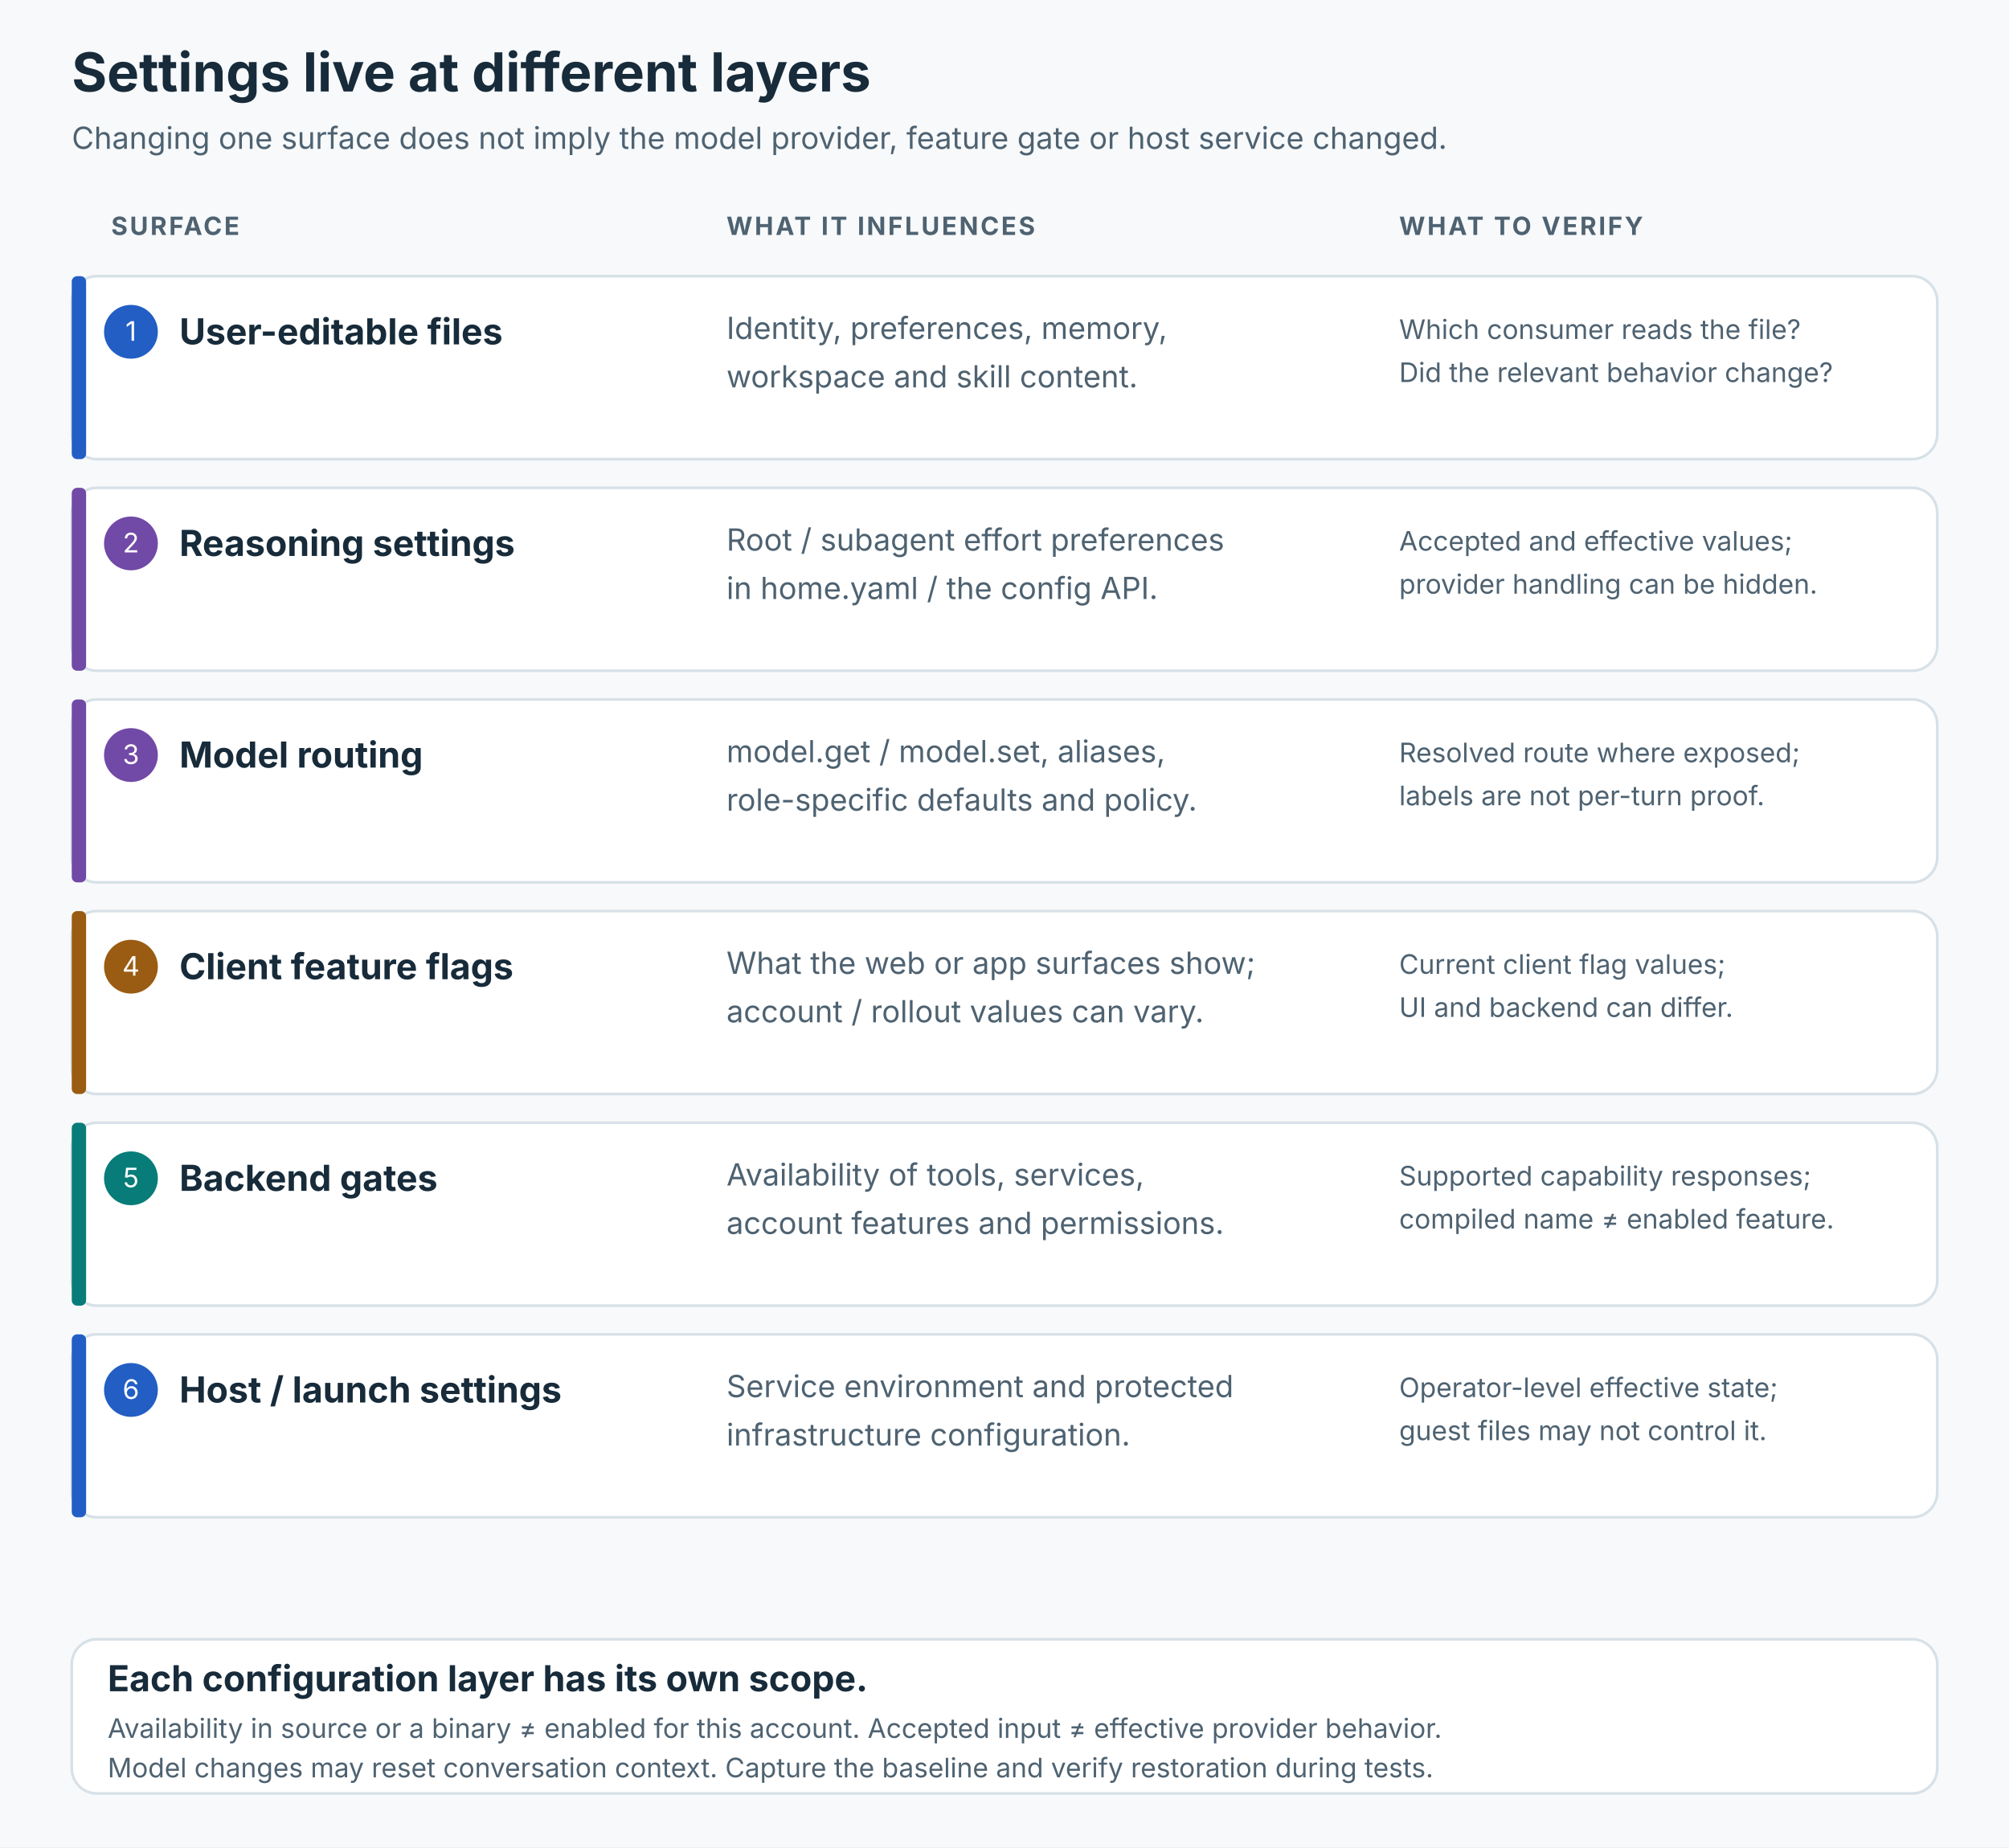
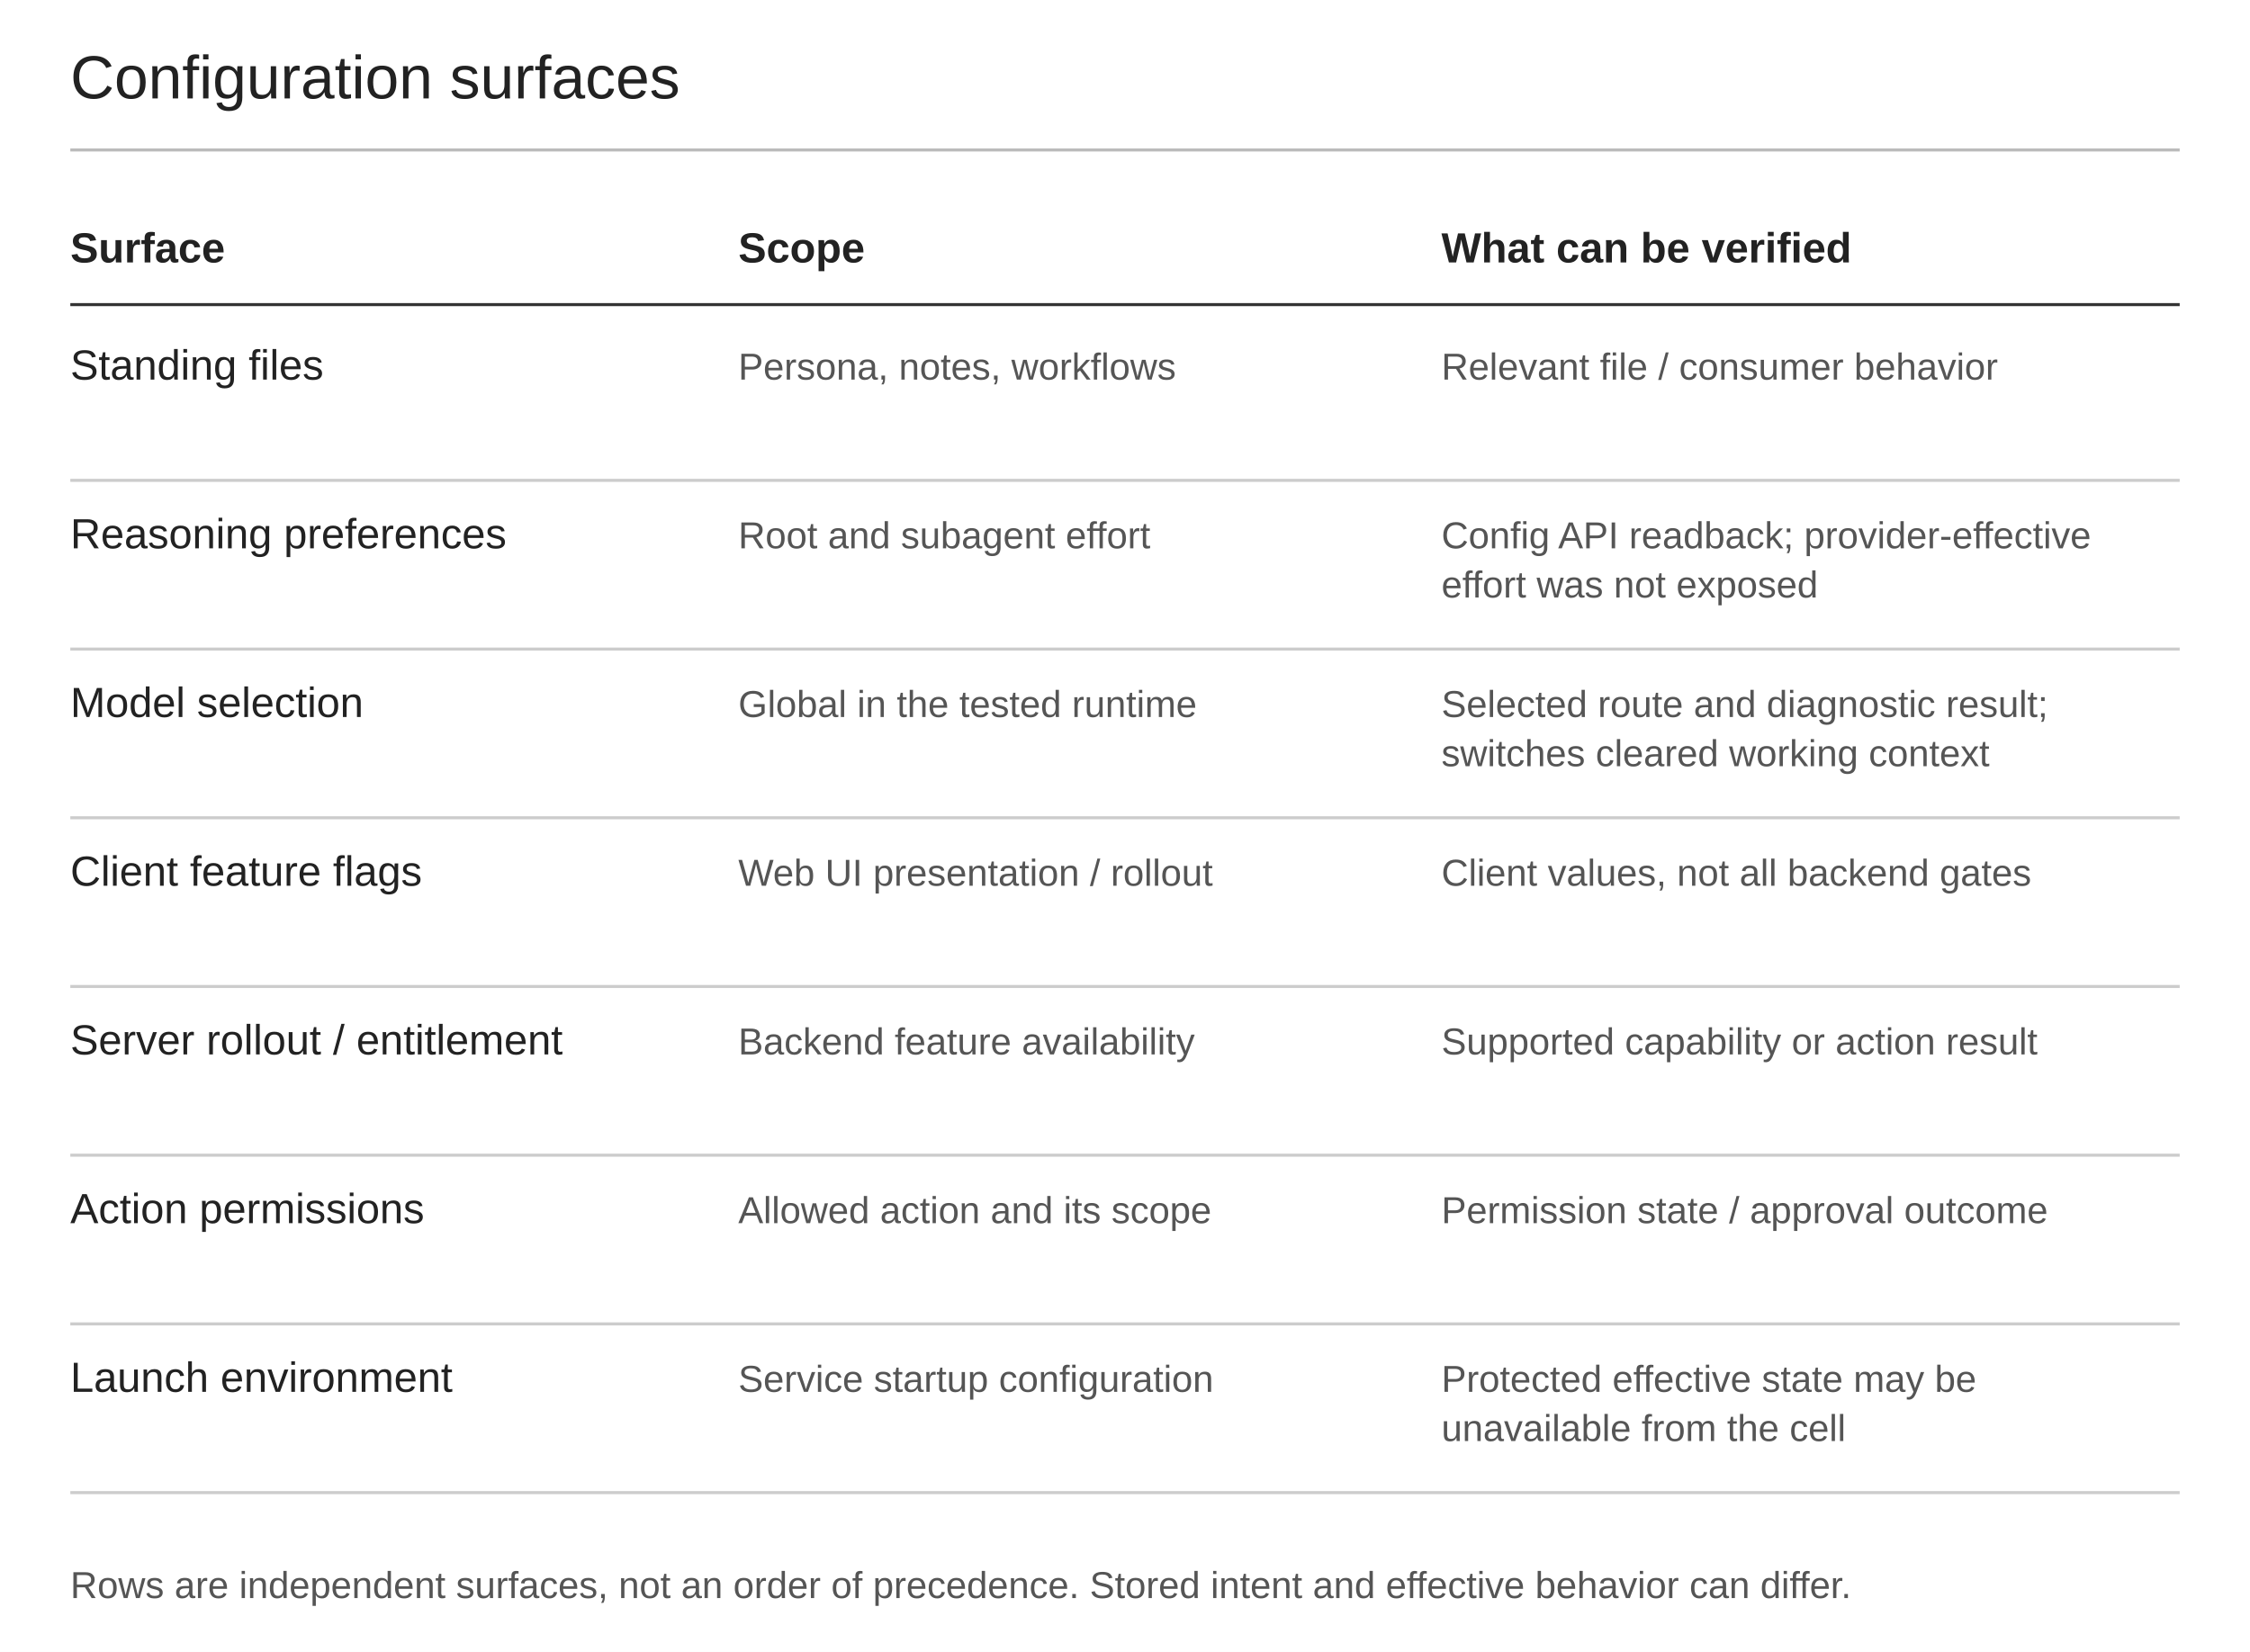
- <svg xmlns="http://www.w3.org/2000/svg" width="1120" height="1030" viewBox="0 0 1120 1030" role="img" aria-labelledby="title desc">
+ <svg xmlns="http://www.w3.org/2000/svg" width="960" height="705" viewBox="0 0 960 705" role="img" aria-labelledby="title desc">
  <defs>
-     <marker id="arrow" viewBox="0 0 10 10" refX="9" refY="5" markerWidth="7" markerHeight="7" orient="auto-start-reverse">
-       <path d="M 0 0 L 10 5 L 0 10 z" fill="#8FA3B0" />
+     <marker id="a" viewBox="0 0 8 8" refX="7" refY="4" markerWidth="7" markerHeight="7" orient="auto-start-reverse">
+       <path d="M0 0L8 4L0 8" fill="#222" />
    </marker>
  </defs>
-   <style>text{font-family:system-ui,-apple-system,BlinkMacSystemFont,"Segoe UI",sans-serif} .title{font-size:30px;font-weight:700;fill:#172B3A}.sub{font-size:17px;fill:#4E6271}.label{font-size:20px;font-weight:650;fill:#172B3A}.body{font-size:17px;fill:#4E6271}.small{font-size:15px;fill:#4E6271}.over{font-size:14px;font-weight:700;letter-spacing:1.2px;fill:#4E6271}</style>
-   <rect width="1120" height="1030" fill="#F7F9FB" />
-   <text x="40" y="51" class="title">Settings live at different layers</text>
-   <text x="40" y="83" class="sub">Changing one surface does not imply the model provider, feature gate or host service changed.</text>
-   <text x="62" y="131" class="over">SURFACE</text>
-   <text x="405" y="131" class="over">WHAT IT INFLUENCES</text>
-   <text x="780" y="131" class="over">WHAT TO VERIFY</text>
-   <rect x="40" y="154" width="1040" height="102" rx="14" fill="white" stroke="#D7E1E7" stroke-width="1.5" />
-   <rect x="40" y="154" width="8" height="102" rx="3" fill="#225EC4" />
-   <circle cx="73" cy="185" r="15" fill="#225EC4" />
-   <text x="73" y="190" class="small" style="fill:white" text-anchor="middle">1</text>
-   <text x="100" y="192" class="label">User-editable files</text>
-   <text x="405" y="189" class="body">Identity, preferences, memory,</text>
-   <text x="405" y="216" class="body">workspace and skill content.</text>
-   <text x="780" y="189" class="small">Which consumer reads the file?</text>
-   <text x="780" y="213" class="small">Did the relevant behavior change?</text>
-   <rect x="40" y="272" width="1040" height="102" rx="14" fill="white" stroke="#D7E1E7" stroke-width="1.5" />
-   <rect x="40" y="272" width="8" height="102" rx="3" fill="#7149A6" />
-   <circle cx="73" cy="303" r="15" fill="#7149A6" />
-   <text x="73" y="308" class="small" style="fill:white" text-anchor="middle">2</text>
-   <text x="100" y="310" class="label">Reasoning settings</text>
-   <text x="405" y="307" class="body">Root / subagent effort preferences</text>
-   <text x="405" y="334" class="body">in home.yaml / the config API.</text>
-   <text x="780" y="307" class="small">Accepted and effective values;</text>
-   <text x="780" y="331" class="small">provider handling can be hidden.</text>
-   <rect x="40" y="390" width="1040" height="102" rx="14" fill="white" stroke="#D7E1E7" stroke-width="1.5" />
-   <rect x="40" y="390" width="8" height="102" rx="3" fill="#7149A6" />
-   <circle cx="73" cy="421" r="15" fill="#7149A6" />
-   <text x="73" y="426" class="small" style="fill:white" text-anchor="middle">3</text>
-   <text x="100" y="428" class="label">Model routing</text>
-   <text x="405" y="425" class="body">model.get / model.set, aliases,</text>
-   <text x="405" y="452" class="body">role-specific defaults and policy.</text>
-   <text x="780" y="425" class="small">Resolved route where exposed;</text>
-   <text x="780" y="449" class="small">labels are not per-turn proof.</text>
-   <rect x="40" y="508" width="1040" height="102" rx="14" fill="white" stroke="#D7E1E7" stroke-width="1.5" />
-   <rect x="40" y="508" width="8" height="102" rx="3" fill="#9A5C12" />
-   <circle cx="73" cy="539" r="15" fill="#9A5C12" />
-   <text x="73" y="544" class="small" style="fill:white" text-anchor="middle">4</text>
-   <text x="100" y="546" class="label">Client feature flags</text>
-   <text x="405" y="543" class="body">What the web or app surfaces show;</text>
-   <text x="405" y="570" class="body">account / rollout values can vary.</text>
-   <text x="780" y="543" class="small">Current client flag values;</text>
-   <text x="780" y="567" class="small">UI and backend can differ.</text>
-   <rect x="40" y="626" width="1040" height="102" rx="14" fill="white" stroke="#D7E1E7" stroke-width="1.5" />
-   <rect x="40" y="626" width="8" height="102" rx="3" fill="#087C78" />
-   <circle cx="73" cy="657" r="15" fill="#087C78" />
-   <text x="73" y="662" class="small" style="fill:white" text-anchor="middle">5</text>
-   <text x="100" y="664" class="label">Backend gates</text>
-   <text x="405" y="661" class="body">Availability of tools, services,</text>
-   <text x="405" y="688" class="body">account features and permissions.</text>
-   <text x="780" y="661" class="small">Supported capability responses;</text>
-   <text x="780" y="685" class="small">compiled name ≠ enabled feature.</text>
-   <rect x="40" y="744" width="1040" height="102" rx="14" fill="white" stroke="#D7E1E7" stroke-width="1.5" />
-   <rect x="40" y="744" width="8" height="102" rx="3" fill="#225EC4" />
-   <circle cx="73" cy="775" r="15" fill="#225EC4" />
-   <text x="73" y="780" class="small" style="fill:white" text-anchor="middle">6</text>
-   <text x="100" y="782" class="label">Host / launch settings</text>
-   <text x="405" y="779" class="body">Service environment and protected</text>
-   <text x="405" y="806" class="body">infrastructure configuration.</text>
-   <text x="780" y="779" class="small">Operator-level effective state;</text>
-   <text x="780" y="803" class="small">guest files may not control it.</text>
-   <rect x="40" y="914" width="1040" height="86" rx="14" fill="white" stroke="#D7E1E7" stroke-width="1.5" />
-   <text x="60" y="943" class="label">Each configuration layer has its own scope.</text>
-   <text x="60" y="969" class="small">Availability in source or a binary ≠ enabled for this account. Accepted input ≠ effective provider behavior.</text>
-   <text x="60" y="991" class="small">Model changes may reset conversation context. Capture the baseline and verify restoration during tests.</text>
+   <style>text{font-family:Arial,Helvetica,sans-serif;fill:#222;font-size:18px}.title{font-size:26px;font-weight:400}.group{font-size:19px;font-weight:700}.small{font-size:16px;fill:#555}.mono{font-family:Consolas,'Liberation Mono',monospace;font-size:16px}.head{font-size:18px;font-weight:700}</style>
+   <rect width="960" height="705" fill="white" />
+   <text x="30" y="42" class="title" text-anchor="start">Configuration surfaces</text>
+   <path d="M30 64H930" fill="none" stroke="#bbb" stroke-width="1.3" />
+   <text x="30" y="112" class="head" text-anchor="start">Surface</text>
+   <text x="315" y="112" class="head" text-anchor="start">Scope</text>
+   <text x="615" y="112" class="head" text-anchor="start">What can be verified</text>
+   <path d="M30 130H930" fill="none" stroke="#333" stroke-width="1.3" />
+   <text x="30" y="162" class="" text-anchor="start">Standing files</text>
+   <text x="315" y="162" class="small" text-anchor="start">Persona, notes, workflows</text>
+   <text x="615" y="162" class="small" text-anchor="start">Relevant file / consumer behavior</text>
+   <path d="M30 205H930" fill="none" stroke="#ccc" stroke-width="1.3" />
+   <text x="30" y="234" class="" text-anchor="start">Reasoning preferences</text>
+   <text x="315" y="234" class="small" text-anchor="start">Root and subagent effort</text>
+   <text x="615" y="234" class="small" text-anchor="start">Config API readback; provider-effective</text>
+   <text x="615" y="255" class="small" text-anchor="start">effort was not exposed</text>
+   <path d="M30 277H930" fill="none" stroke="#ccc" stroke-width="1.3" />
+   <text x="30" y="306" class="" text-anchor="start">Model selection</text>
+   <text x="315" y="306" class="small" text-anchor="start">Global in the tested runtime</text>
+   <text x="615" y="306" class="small" text-anchor="start">Selected route and diagnostic result;</text>
+   <text x="615" y="327" class="small" text-anchor="start">switches cleared working context</text>
+   <path d="M30 349H930" fill="none" stroke="#ccc" stroke-width="1.3" />
+   <text x="30" y="378" class="" text-anchor="start">Client feature flags</text>
+   <text x="315" y="378" class="small" text-anchor="start">Web UI presentation / rollout</text>
+   <text x="615" y="378" class="small" text-anchor="start">Client values, not all backend gates</text>
+   <path d="M30 421H930" fill="none" stroke="#ccc" stroke-width="1.3" />
+   <text x="30" y="450" class="" text-anchor="start">Server rollout / entitlement</text>
+   <text x="315" y="450" class="small" text-anchor="start">Backend feature availability</text>
+   <text x="615" y="450" class="small" text-anchor="start">Supported capability or action result</text>
+   <path d="M30 493H930" fill="none" stroke="#ccc" stroke-width="1.3" />
+   <text x="30" y="522" class="" text-anchor="start">Action permissions</text>
+   <text x="315" y="522" class="small" text-anchor="start">Allowed action and its scope</text>
+   <text x="615" y="522" class="small" text-anchor="start">Permission state / approval outcome</text>
+   <path d="M30 565H930" fill="none" stroke="#ccc" stroke-width="1.3" />
+   <text x="30" y="594" class="" text-anchor="start">Launch environment</text>
+   <text x="315" y="594" class="small" text-anchor="start">Service startup configuration</text>
+   <text x="615" y="594" class="small" text-anchor="start">Protected effective state may be</text>
+   <text x="615" y="615" class="small" text-anchor="start">unavailable from the cell</text>
+   <path d="M30 637H930" fill="none" stroke="#ccc" stroke-width="1.3" />
+   <text x="30" y="682" class="small" text-anchor="start">Rows are independent surfaces, not an order of precedence. Stored intent and effective behavior can differ.</text>
</svg>
